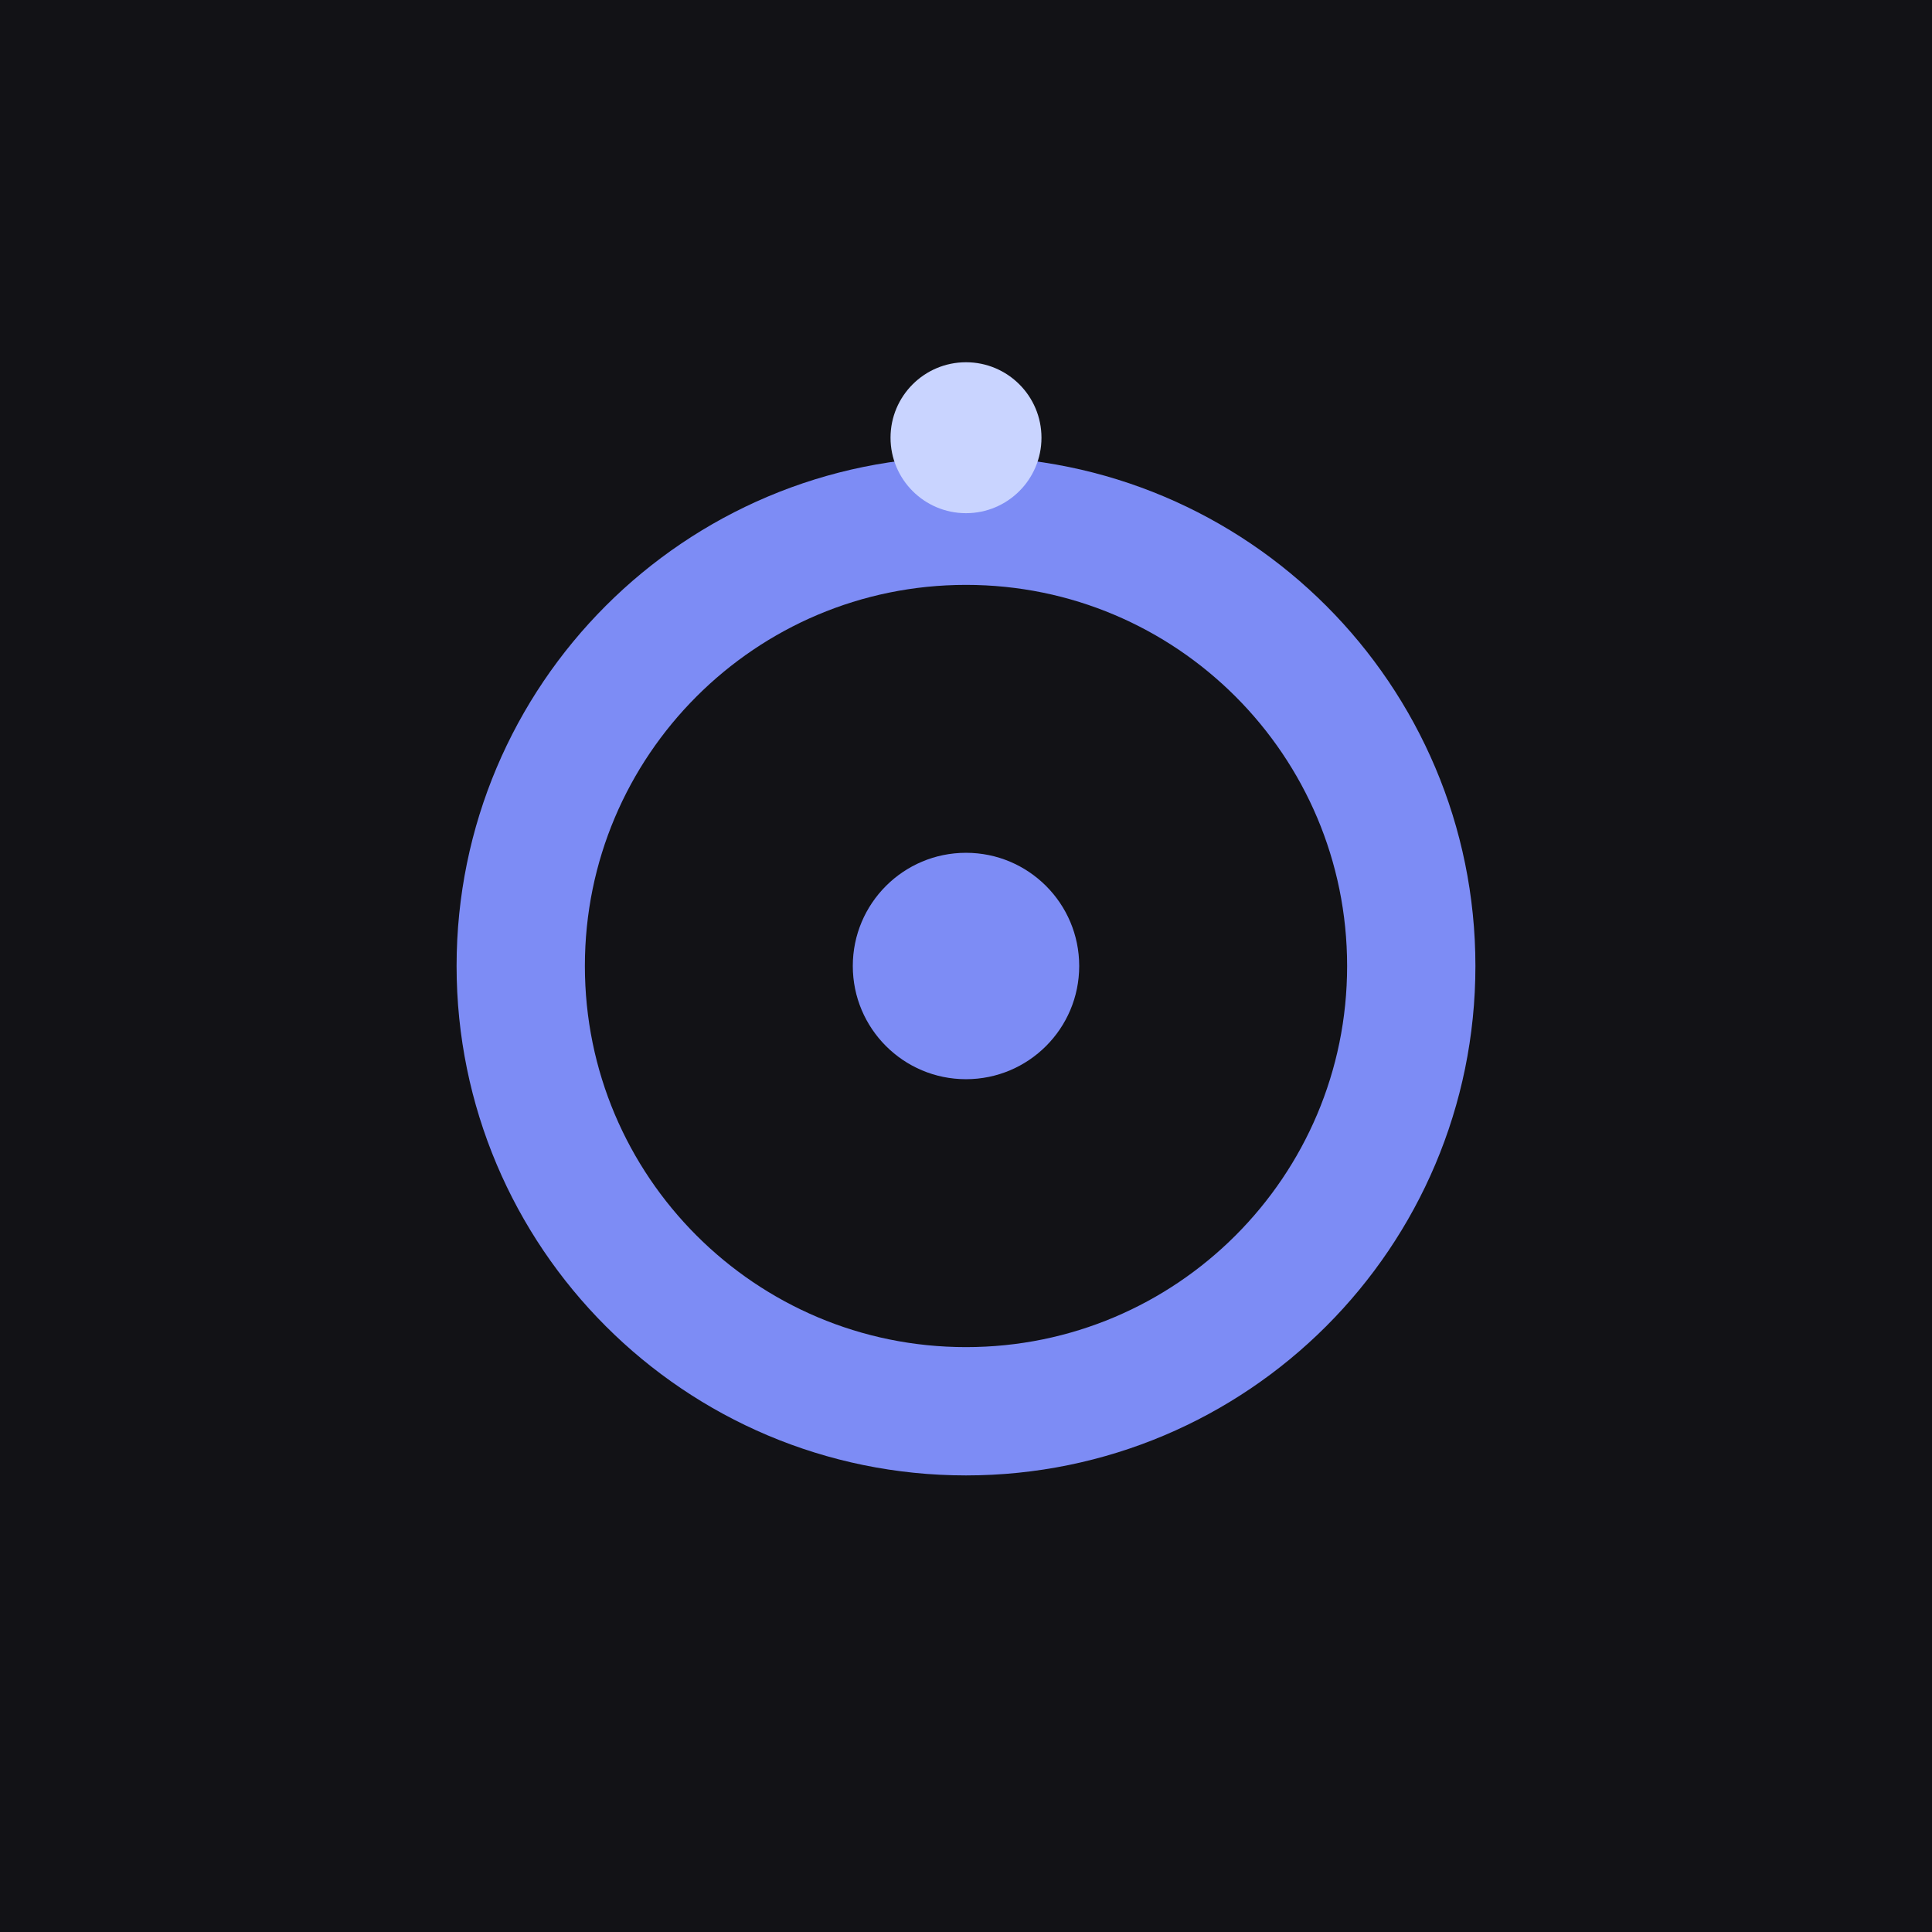
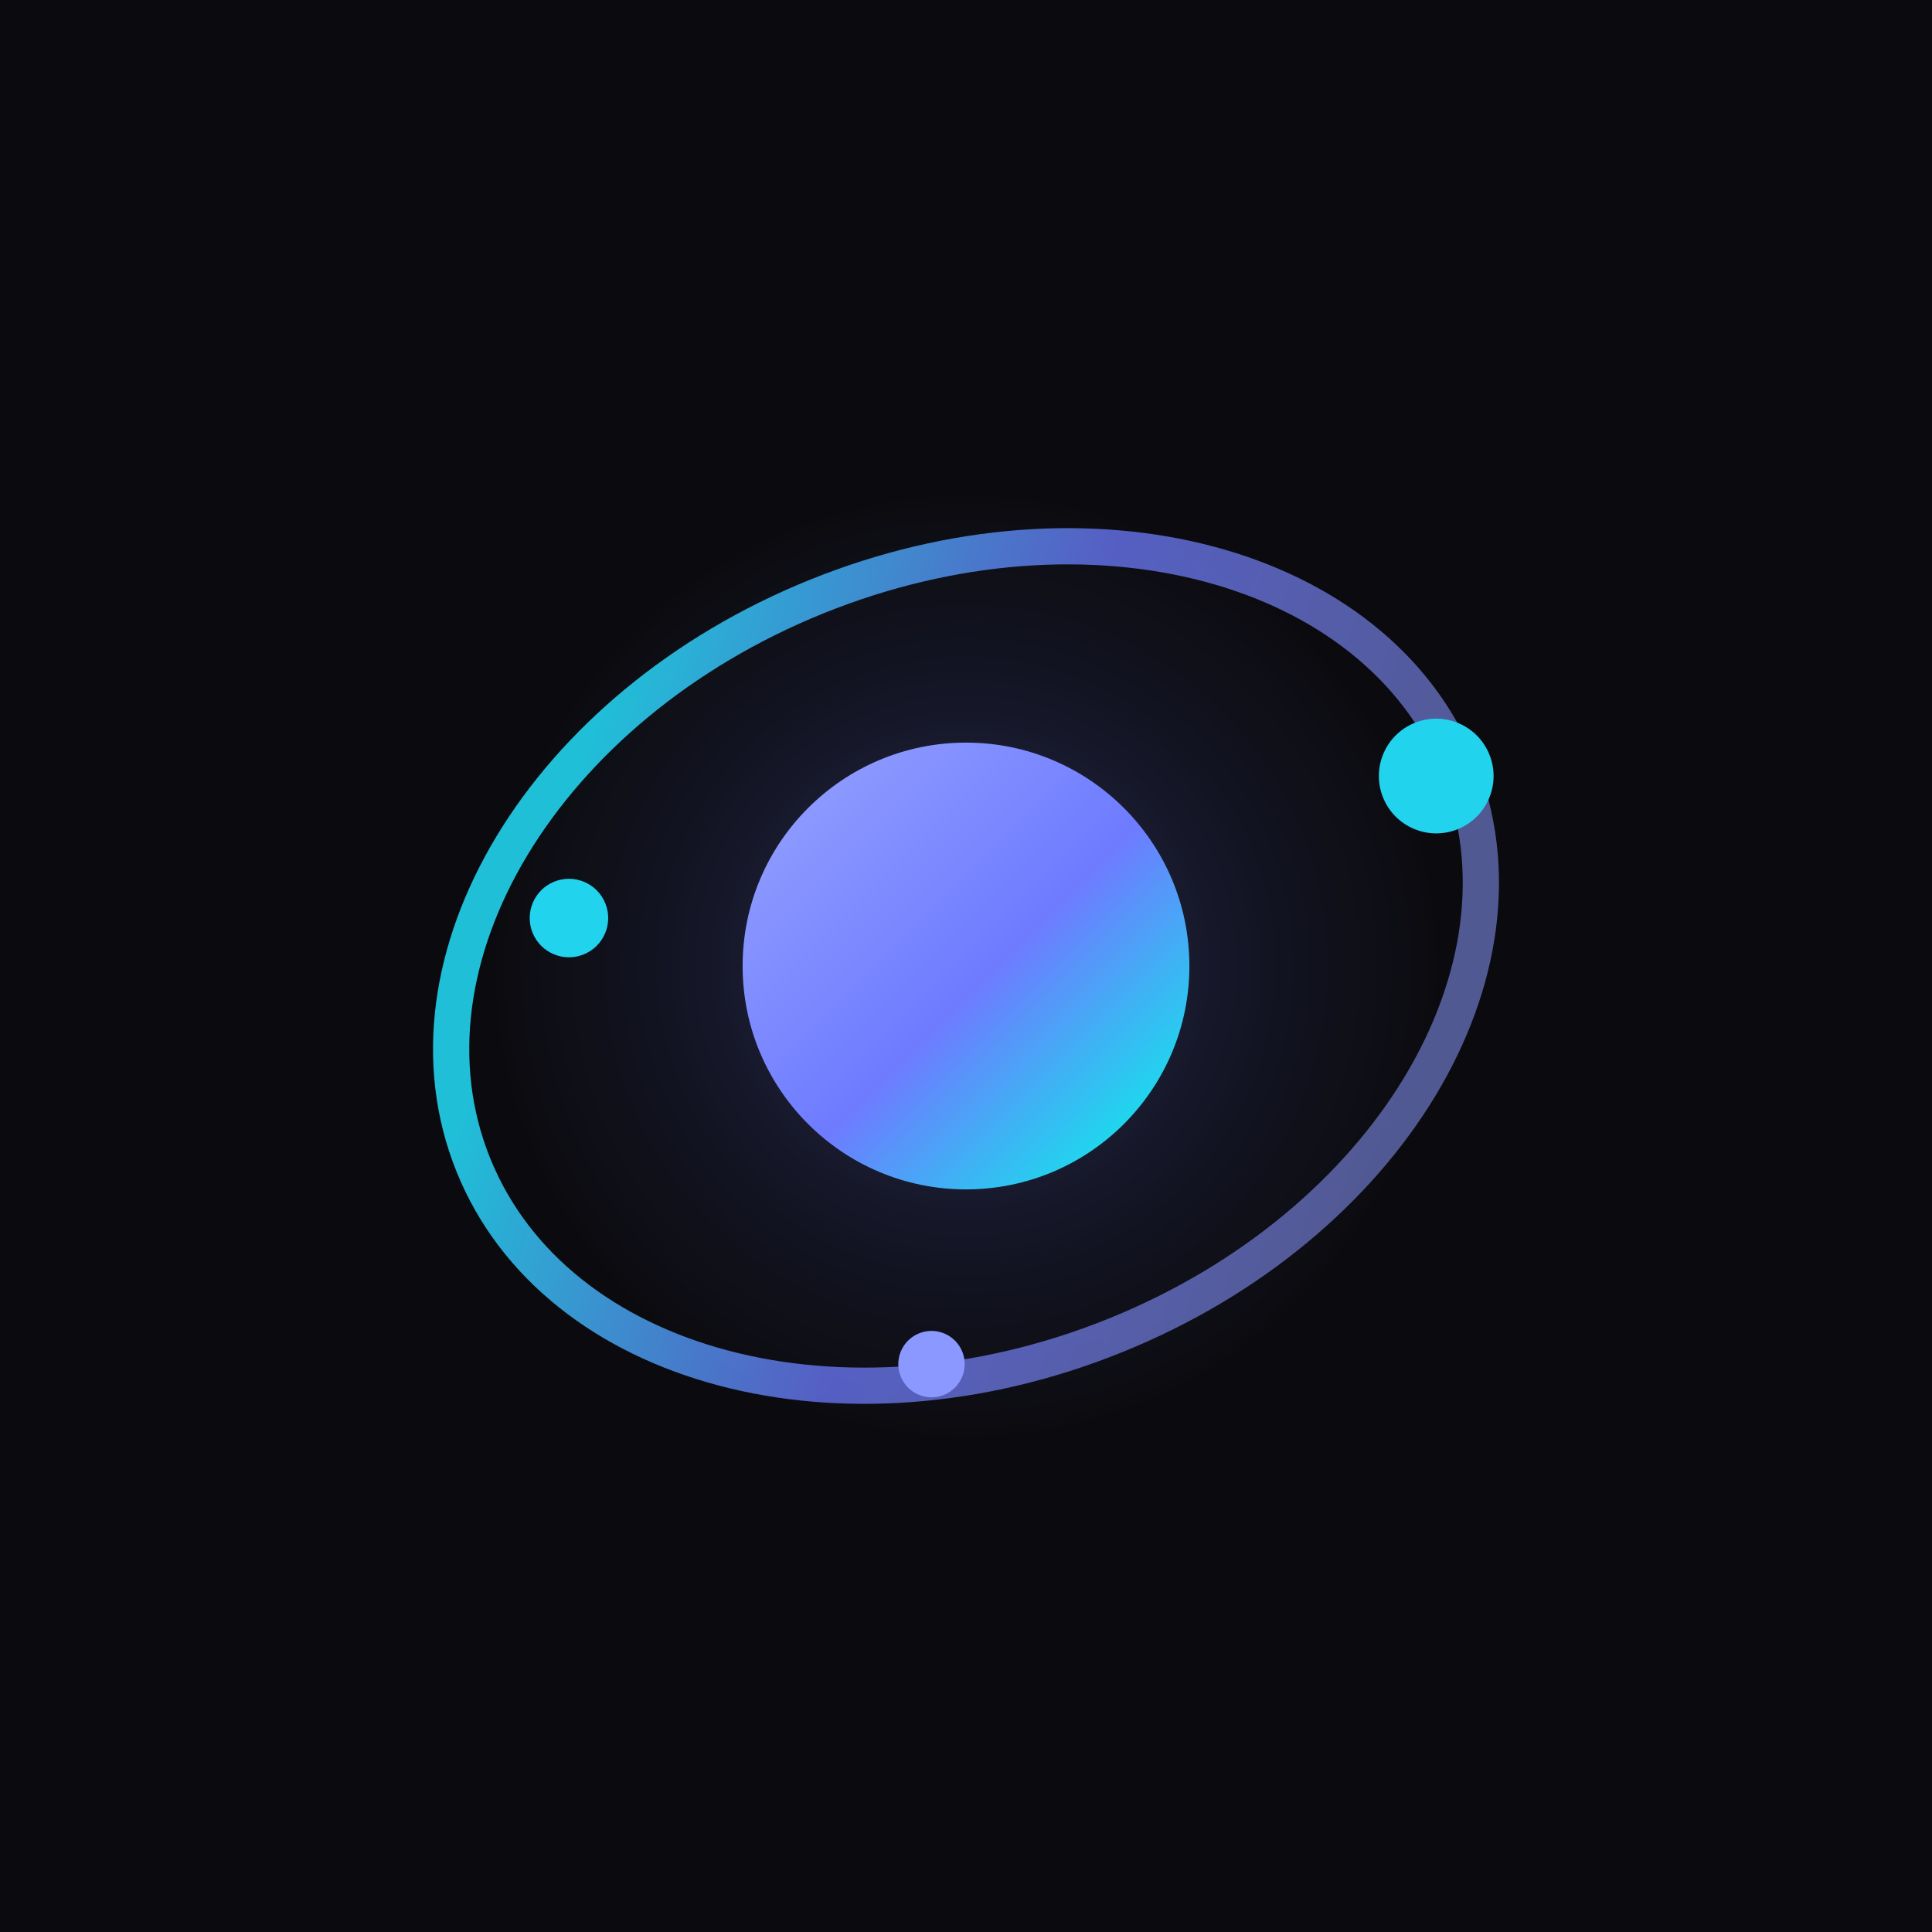
- <svg xmlns="http://www.w3.org/2000/svg" width="512" height="512" viewBox="0 0 512 512" role="img" aria-label="Omi">
-   <rect width="512" height="512" fill="#121216" />
-   <circle cx="256" cy="256" r="118" fill="none" stroke="#7d8cf5" stroke-width="34" />
-   <circle cx="256" cy="256" r="30" fill="#7d8cf5" />
-   <circle cx="256" cy="116" r="20" fill="#c9d4ff" />
+ <svg xmlns="http://www.w3.org/2000/svg" viewBox="0 0 512 512" width="512" height="512" role="img" aria-label="Omi Universal AI">
+   <defs>
+     <linearGradient id="omiMCore" x1="205" y1="205" x2="307" y2="307" gradientUnits="userSpaceOnUse">
+       <stop offset="0" stop-color="#8B98FF" />
+       <stop offset="0.55" stop-color="#6E7BFF" />
+       <stop offset="1" stop-color="#22D3EE" />
+     </linearGradient>
+     <linearGradient id="omiMRing" x1="148" y1="163" x2="364" y2="349" gradientUnits="userSpaceOnUse">
+       <stop offset="0" stop-color="#22D3EE" stop-opacity="0.9" />
+       <stop offset="0.5" stop-color="#6E7BFF" stop-opacity="0.75" />
+       <stop offset="1" stop-color="#8B98FF" stop-opacity="0.55" />
+     </linearGradient>
+     <radialGradient id="omiMGlow" cx="256" cy="256" r="157" gradientUnits="userSpaceOnUse">
+       <stop offset="0" stop-color="#6E7BFF" stop-opacity="0.30" />
+       <stop offset="0.55" stop-color="#6E7BFF" stop-opacity="0.10" />
+       <stop offset="1" stop-color="#6E7BFF" stop-opacity="0" />
+     </radialGradient>
+   </defs>
+   <rect width="512" height="512" fill="#0B0B0F" />
+   <g transform="translate(51.2 51.2) scale(0.8)">
+     <circle cx="256" cy="256" r="196" fill="url(#omiMGlow)" />
+     <g transform="rotate(-22 256 256)">
+       <ellipse cx="256" cy="256" rx="176" ry="132" fill="none" stroke="url(#omiMRing)" stroke-width="12" stroke-linecap="round" />
+       <circle cx="424" cy="256" r="19" fill="url(#omiMCore)" />
+       <circle cx="140" cy="192" r="13" fill="#22D3EE" />
+       <circle cx="196" cy="374" r="11" fill="#8B98FF" />
+     </g>
+     <circle cx="256" cy="256" r="74" fill="url(#omiMCore)" />
+   </g>
</svg>
